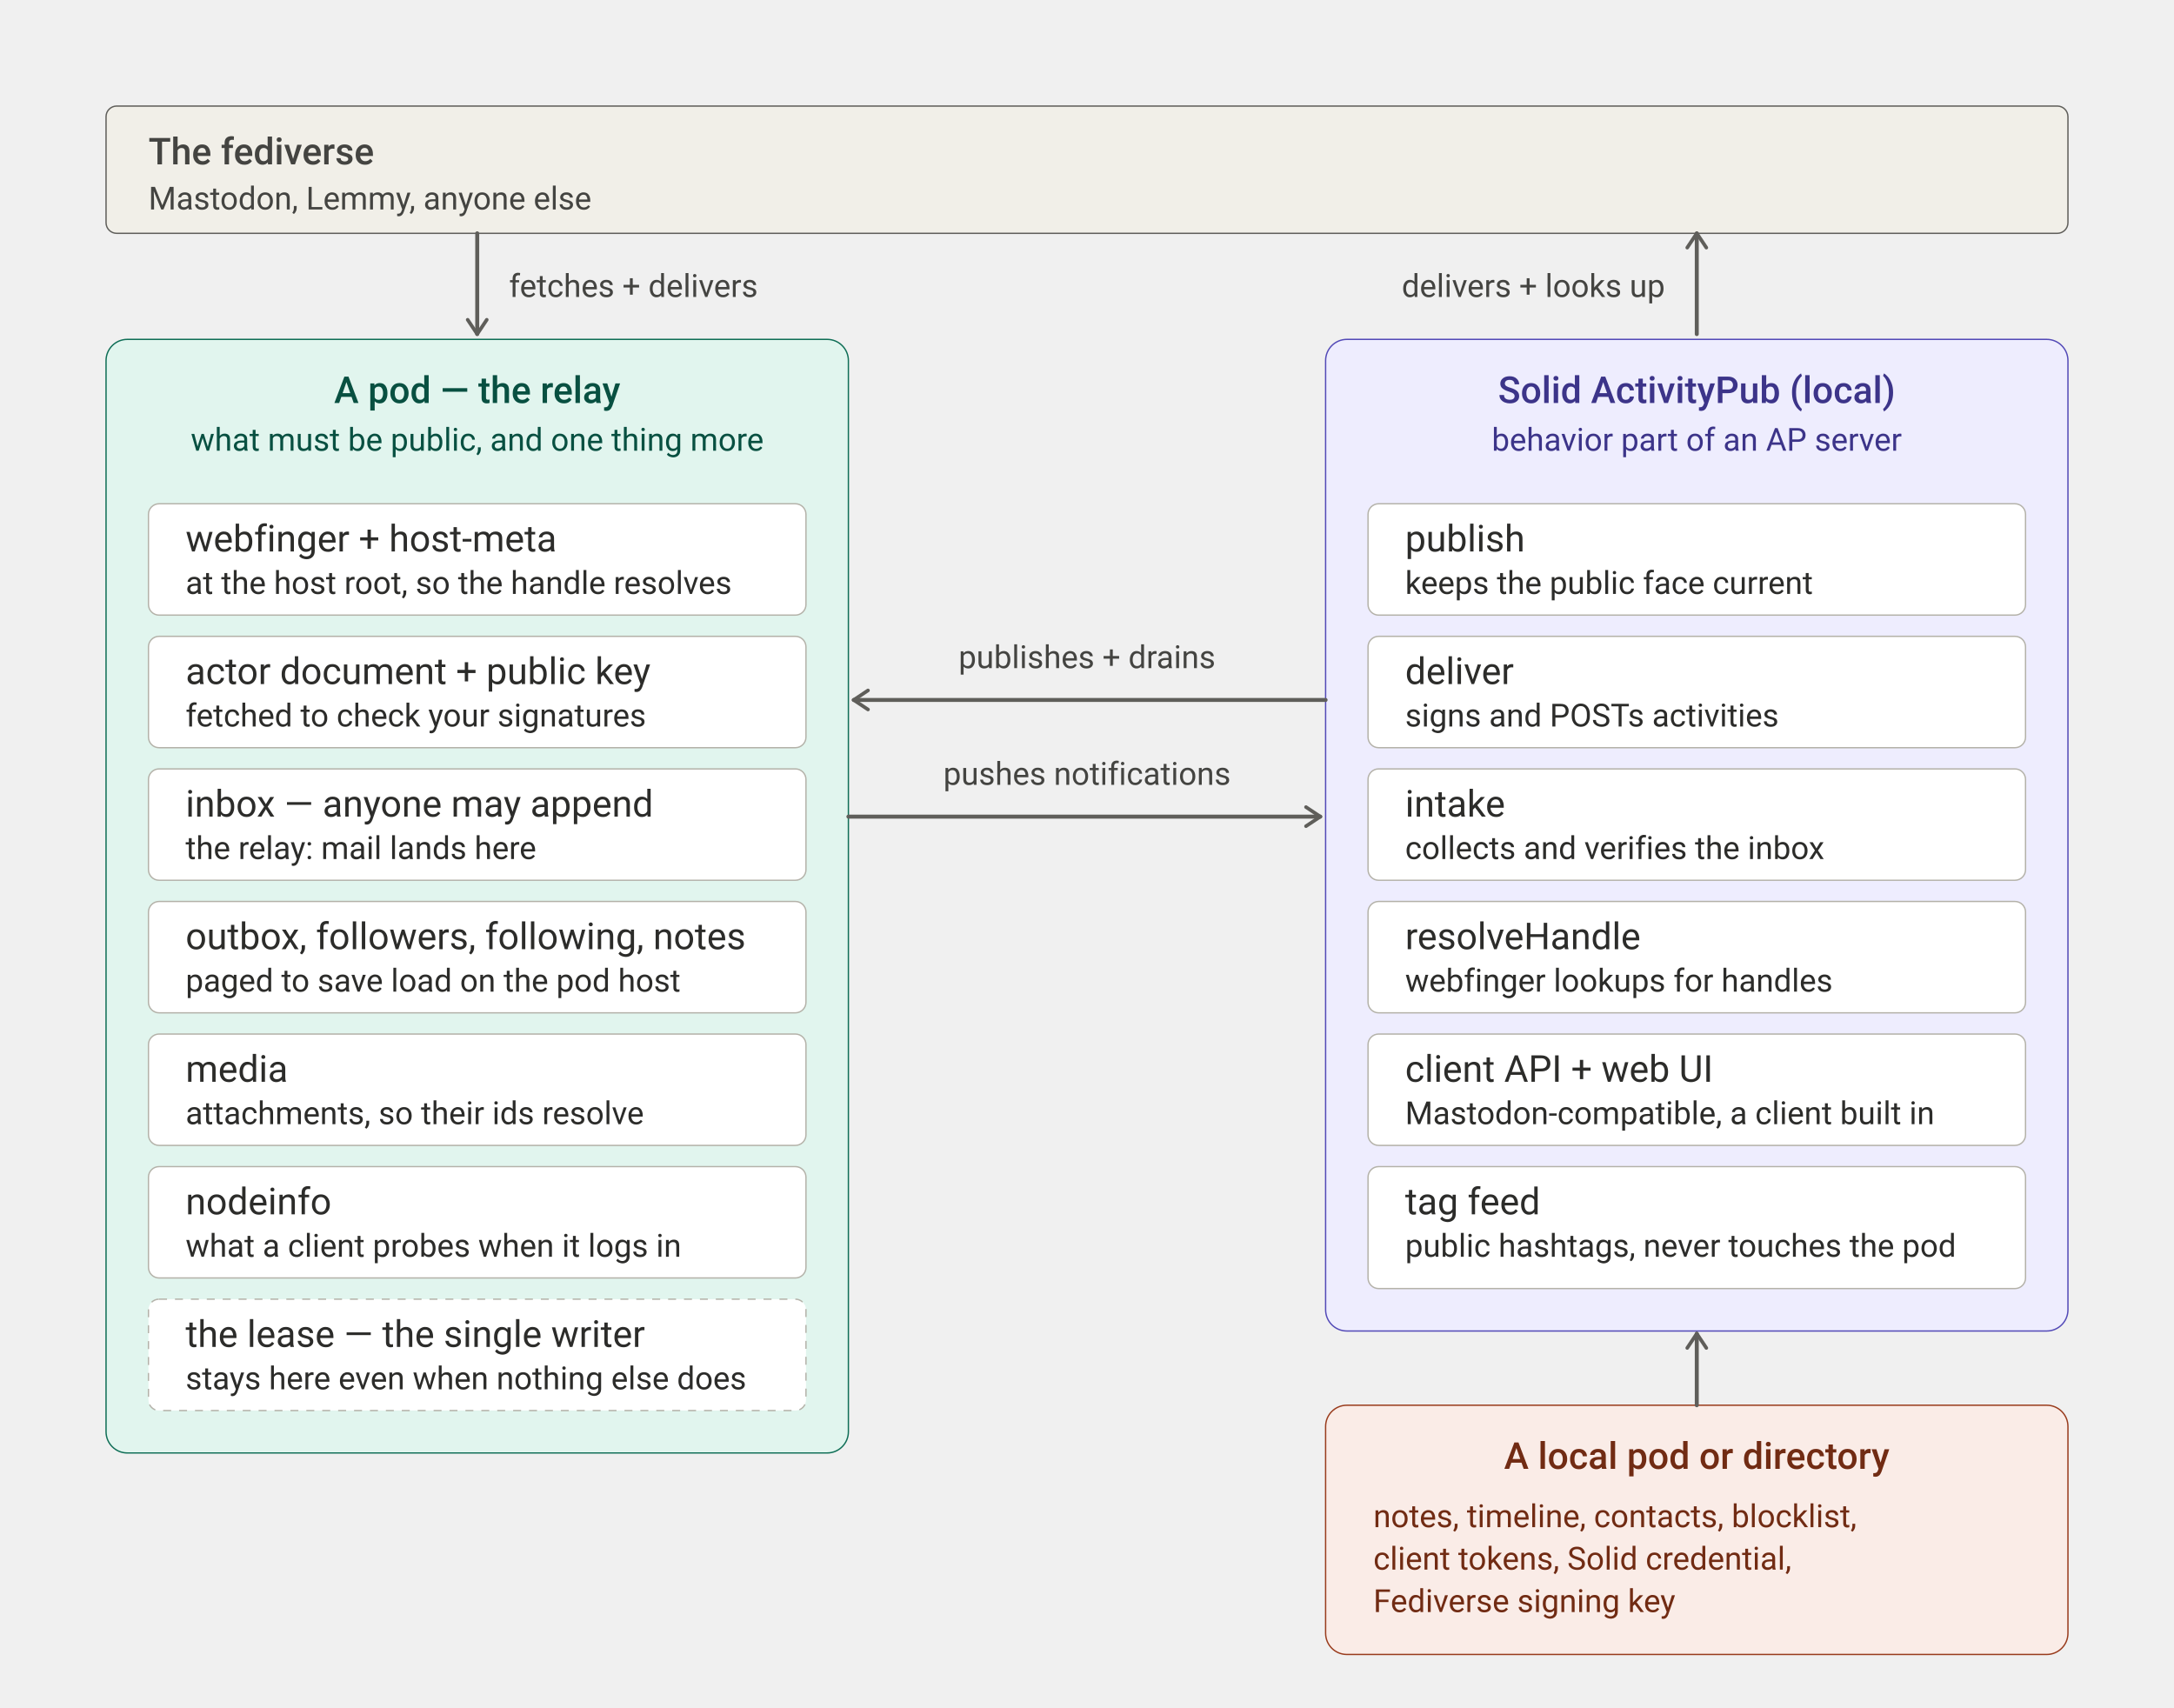
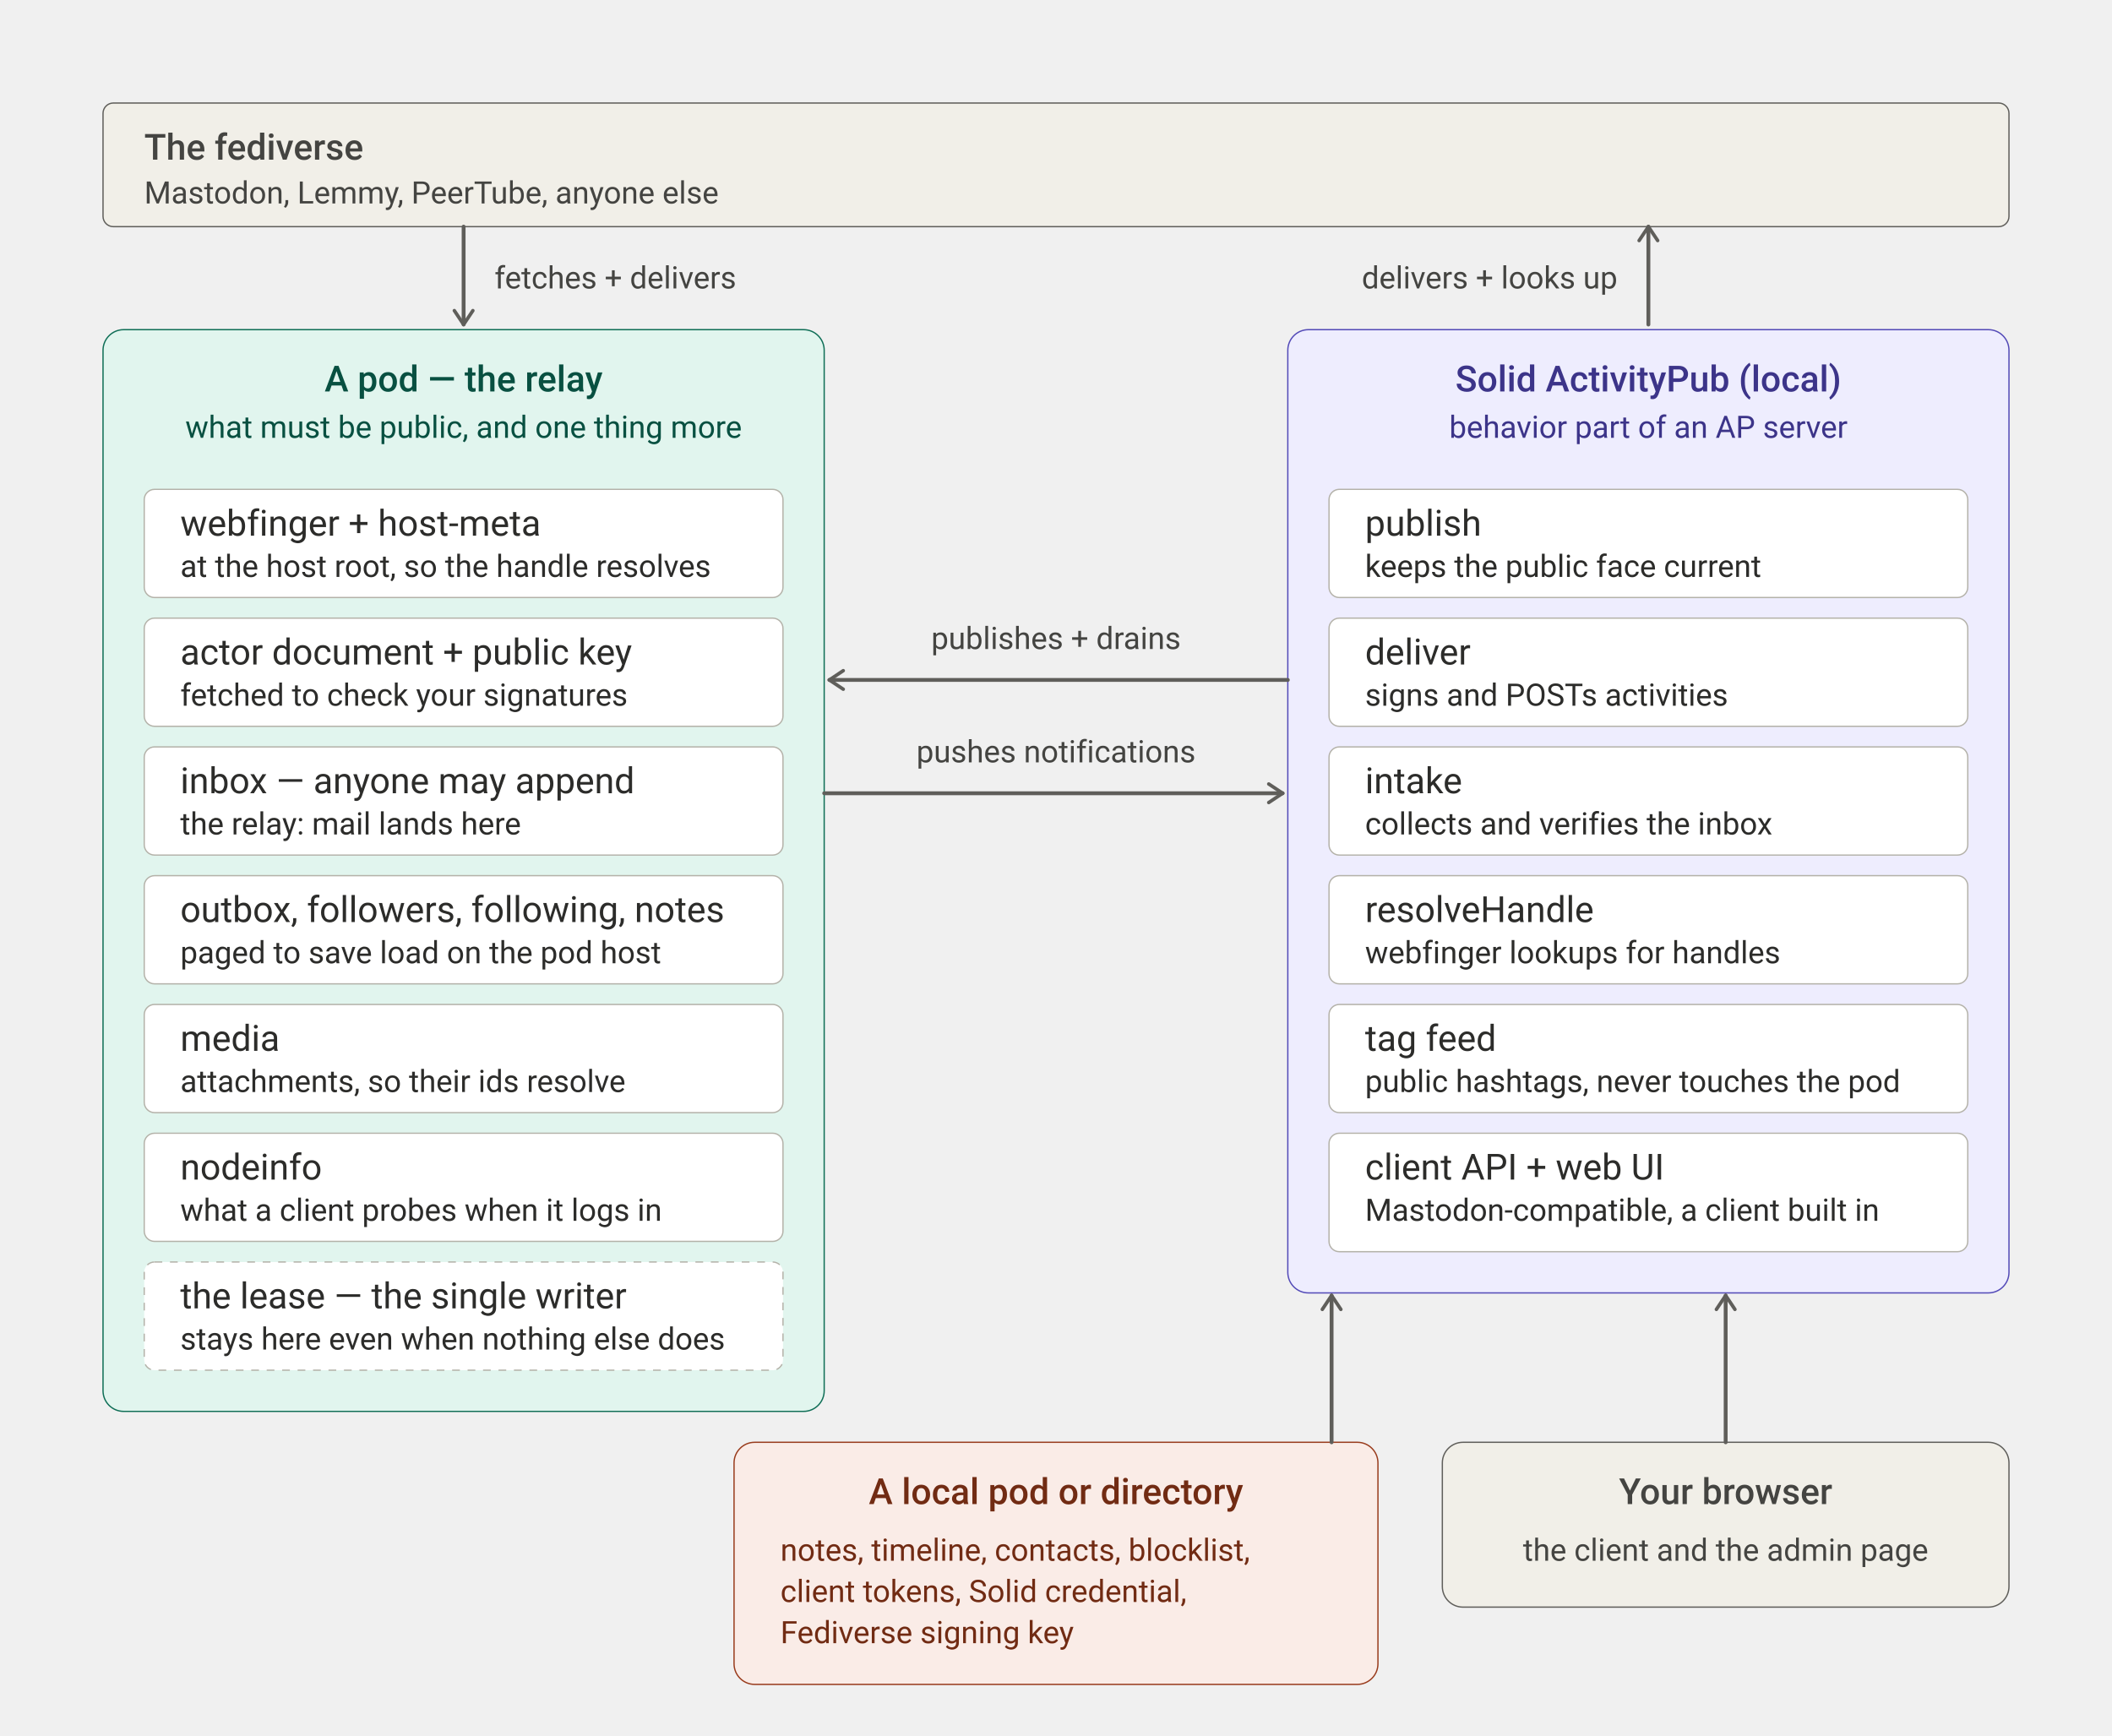
- <svg xmlns="http://www.w3.org/2000/svg" width="820" height="644" viewBox="0 0 820 644" role="img" aria-labelledby="ttl dsc">
+ <svg xmlns="http://www.w3.org/2000/svg" width="820" height="674" viewBox="0 0 820 674" role="img" aria-labelledby="ttl dsc">
  <style>
  text { font-family: system-ui, -apple-system, "Segoe UI", Roboto, "Helvetica Neue", sans-serif; }
  .t  { font-size: 14px; font-weight: 400; }
  .th { font-size: 14px; font-weight: 500; }
  .ts { font-size: 12px; font-weight: 400; }
  .teal   { fill: #E1F5EE; stroke: #0F6E56; }
  .purple { fill: #EEEDFE; stroke: #534AB7; }
  .gray   { fill: #F1EFE8; stroke: #5F5E5A; }
  .coral  { fill: #FAECE7; stroke: #993C1D; }
  .box    { fill: #FFFFFF; stroke: #B4B2A9; }
  .tealtx   { fill: #085041; }
  .purpletx { fill: #3C3489; }
  .graytx   { fill: #444441; }
  .coraltx  { fill: #712B13; }
  .boxtx    { fill: #2C2C2A; }
  .arr { stroke: #5F5E5A; stroke-width: 1.5; fill: none; stroke-linecap: round; }
  @media (prefers-color-scheme: dark) {
    .teal   { fill: #085041; stroke: #5DCAA5; }
    .purple { fill: #3C3489; stroke: #AFA9EC; }
    .gray   { fill: #444441; stroke: #B4B2A9; }
    .coral  { fill: #712B13; stroke: #F0997B; }
    .box    { fill: #2C2C2A; stroke: #5F5E5A; }
    .tealtx   { fill: #9FE1CB; }
    .purpletx { fill: #CECBF6; }
    .graytx   { fill: #D3D1C7; }
    .coraltx  { fill: #F5C4B3; }
    .boxtx    { fill: #F1EFE8; }
    .arr { stroke: #B4B2A9; }
  }
</style>
  <defs>
    <marker id="arrow" viewBox="0 0 10 10" refX="8" refY="5" markerWidth="6" markerHeight="6" orient="auto-start-reverse">
      <path d="M2 1L8 5L2 9" fill="none" stroke="context-stroke" stroke-width="1.5" stroke-linecap="round" stroke-linejoin="round" />
    </marker>
  </defs>
  <rect class="gray" x="40" y="40" width="740" height="48" rx="4" stroke-width="0.5" />
  <text class="th graytx" x="56" y="62">The fediverse</text>
-   <text class="ts graytx" x="56" y="79">Mastodon, Lemmy, anyone else</text>
+   <text class="ts graytx" x="56" y="79">Mastodon, Lemmy, PeerTube, anyone else</text>
  <rect class="teal" x="40" y="128" width="280" height="420" rx="8" stroke-width="0.5" />
  <text class="th tealtx" x="180" y="152" text-anchor="middle">A pod — the relay</text>
  <text class="ts tealtx" x="180" y="170" text-anchor="middle">what must be public, and one thing more</text>
  <rect class="box" x="56" y="190" width="248" height="42" rx="4" stroke-width="0.5" />
  <text class="t boxtx" x="70" y="208">webfinger + host-meta</text>
  <text class="ts boxtx" x="70" y="224">at the host root, so the handle resolves</text>
  <rect class="box" x="56" y="240" width="248" height="42" rx="4" stroke-width="0.5" />
  <text class="t boxtx" x="70" y="258">actor document + public key</text>
  <text class="ts boxtx" x="70" y="274">fetched to check your signatures</text>
  <rect class="box" x="56" y="290" width="248" height="42" rx="4" stroke-width="0.5" />
  <text class="t boxtx" x="70" y="308">inbox — anyone may append</text>
  <text class="ts boxtx" x="70" y="324">the relay: mail lands here</text>
  <rect class="box" x="56" y="340" width="248" height="42" rx="4" stroke-width="0.5" />
  <text class="t boxtx" x="70" y="358">outbox, followers, following, notes</text>
  <text class="ts boxtx" x="70" y="374">paged to save load on the pod host</text>
  <rect class="box" x="56" y="390" width="248" height="42" rx="4" stroke-width="0.5" />
  <text class="t boxtx" x="70" y="408">media</text>
  <text class="ts boxtx" x="70" y="424">attachments, so their ids resolve</text>
  <rect class="box" x="56" y="440" width="248" height="42" rx="4" stroke-width="0.5" />
  <text class="t boxtx" x="70" y="458">nodeinfo</text>
  <text class="ts boxtx" x="70" y="474">what a client probes when it logs in</text>
  <rect class="box" x="56" y="490" width="248" height="42" rx="4" stroke-width="0.5" stroke-dasharray="3 3" />
  <text class="t boxtx" x="70" y="508">the lease — the single writer</text>
  <text class="ts boxtx" x="70" y="524">stays here even when nothing else does</text>
  <rect class="purple" x="500" y="128" width="280" height="374" rx="8" stroke-width="0.5" />
  <text class="th purpletx" x="640" y="152" text-anchor="middle">Solid ActivityPub (local)</text>
  <text class="ts purpletx" x="640" y="170" text-anchor="middle">behavior part of an AP server</text>
  <rect class="box" x="516" y="190" width="248" height="42" rx="4" stroke-width="0.5" />
  <text class="t boxtx" x="530" y="208">publish</text>
  <text class="ts boxtx" x="530" y="224">keeps the public face current</text>
  <rect class="box" x="516" y="240" width="248" height="42" rx="4" stroke-width="0.5" />
  <text class="t boxtx" x="530" y="258">deliver</text>
  <text class="ts boxtx" x="530" y="274">signs and POSTs activities</text>
  <rect class="box" x="516" y="290" width="248" height="42" rx="4" stroke-width="0.5" />
  <text class="t boxtx" x="530" y="308">intake</text>
  <text class="ts boxtx" x="530" y="324">collects and verifies the inbox</text>
  <rect class="box" x="516" y="340" width="248" height="42" rx="4" stroke-width="0.5" />
  <text class="t boxtx" x="530" y="358">resolveHandle</text>
  <text class="ts boxtx" x="530" y="374">webfinger lookups for handles</text>
  <rect class="box" x="516" y="390" width="248" height="42" rx="4" stroke-width="0.5" />
-   <text class="t boxtx" x="530" y="408">client API + web UI</text>
-   <text class="ts boxtx" x="530" y="424">Mastodon-compatible, a client built in</text>
+   <text class="t boxtx" x="530" y="408">tag feed</text>
+   <text class="ts boxtx" x="530" y="424">public hashtags, never touches the pod</text>
  <rect class="box" x="516" y="440" width="248" height="46" rx="4" stroke-width="0.5" />
-   <text class="t boxtx" x="530" y="458">tag feed</text>
-   <text class="ts boxtx" x="530" y="474">public hashtags, never touches the pod</text>
+   <text class="t boxtx" x="530" y="458">client API + web UI</text>
+   <text class="ts boxtx" x="530" y="474">Mastodon-compatible, a client built in</text>
  <line class="arr" x1="180" y1="88" x2="180" y2="126" marker-end="url(#arrow)" />
  <text class="ts graytx" x="192" y="112">fetches + delivers</text>
  <line class="arr" x1="640" y1="126" x2="640" y2="88" marker-end="url(#arrow)" />
  <text class="ts graytx" x="628" y="112" text-anchor="end">delivers + looks up</text>
  <text class="ts graytx" x="410" y="252" text-anchor="middle">publishes + drains</text>
  <line class="arr" x1="500" y1="264" x2="322" y2="264" marker-end="url(#arrow)" />
  <text class="ts graytx" x="410" y="296" text-anchor="middle">pushes notifications</text>
  <line class="arr" x1="320" y1="308" x2="498" y2="308" marker-end="url(#arrow)" />
-   <rect class="coral" x="500" y="530" width="280" height="94" rx="8" stroke-width="0.5" />
-   <text class="th coraltx" x="640" y="554" text-anchor="middle">A local pod or directory</text>
-   <text class="ts coraltx" x="518" y="576">notes, timeline, contacts, blocklist,</text>
-   <text class="ts coraltx" x="518" y="592">client tokens, Solid credential,</text>
-   <text class="ts coraltx" x="518" y="608">Fediverse signing key</text>
-   <line class="arr" x1="640" y1="530" x2="640" y2="503" marker-end="url(#arrow)" />
+   <rect class="coral" x="285" y="560" width="250" height="94" rx="8" stroke-width="0.5" />
+   <text class="th coraltx" x="410" y="584" text-anchor="middle">A local pod or directory</text>
+   <text class="ts coraltx" x="303" y="606">notes, timeline, contacts, blocklist,</text>
+   <text class="ts coraltx" x="303" y="622">client tokens, Solid credential,</text>
+   <text class="ts coraltx" x="303" y="638">Fediverse signing key</text>
+   <line class="arr" x1="517" y1="560" x2="517" y2="503" marker-end="url(#arrow)" />
+   <rect class="gray" x="560" y="560" width="220" height="64" rx="8" stroke-width="0.5" />
+   <text class="th graytx" x="670" y="584" text-anchor="middle">Your browser</text>
+   <text class="ts graytx" x="670" y="606" text-anchor="middle">the client and the admin page</text>
+   <line class="arr" x1="670" y1="560" x2="670" y2="503" marker-end="url(#arrow)" />
</svg>
